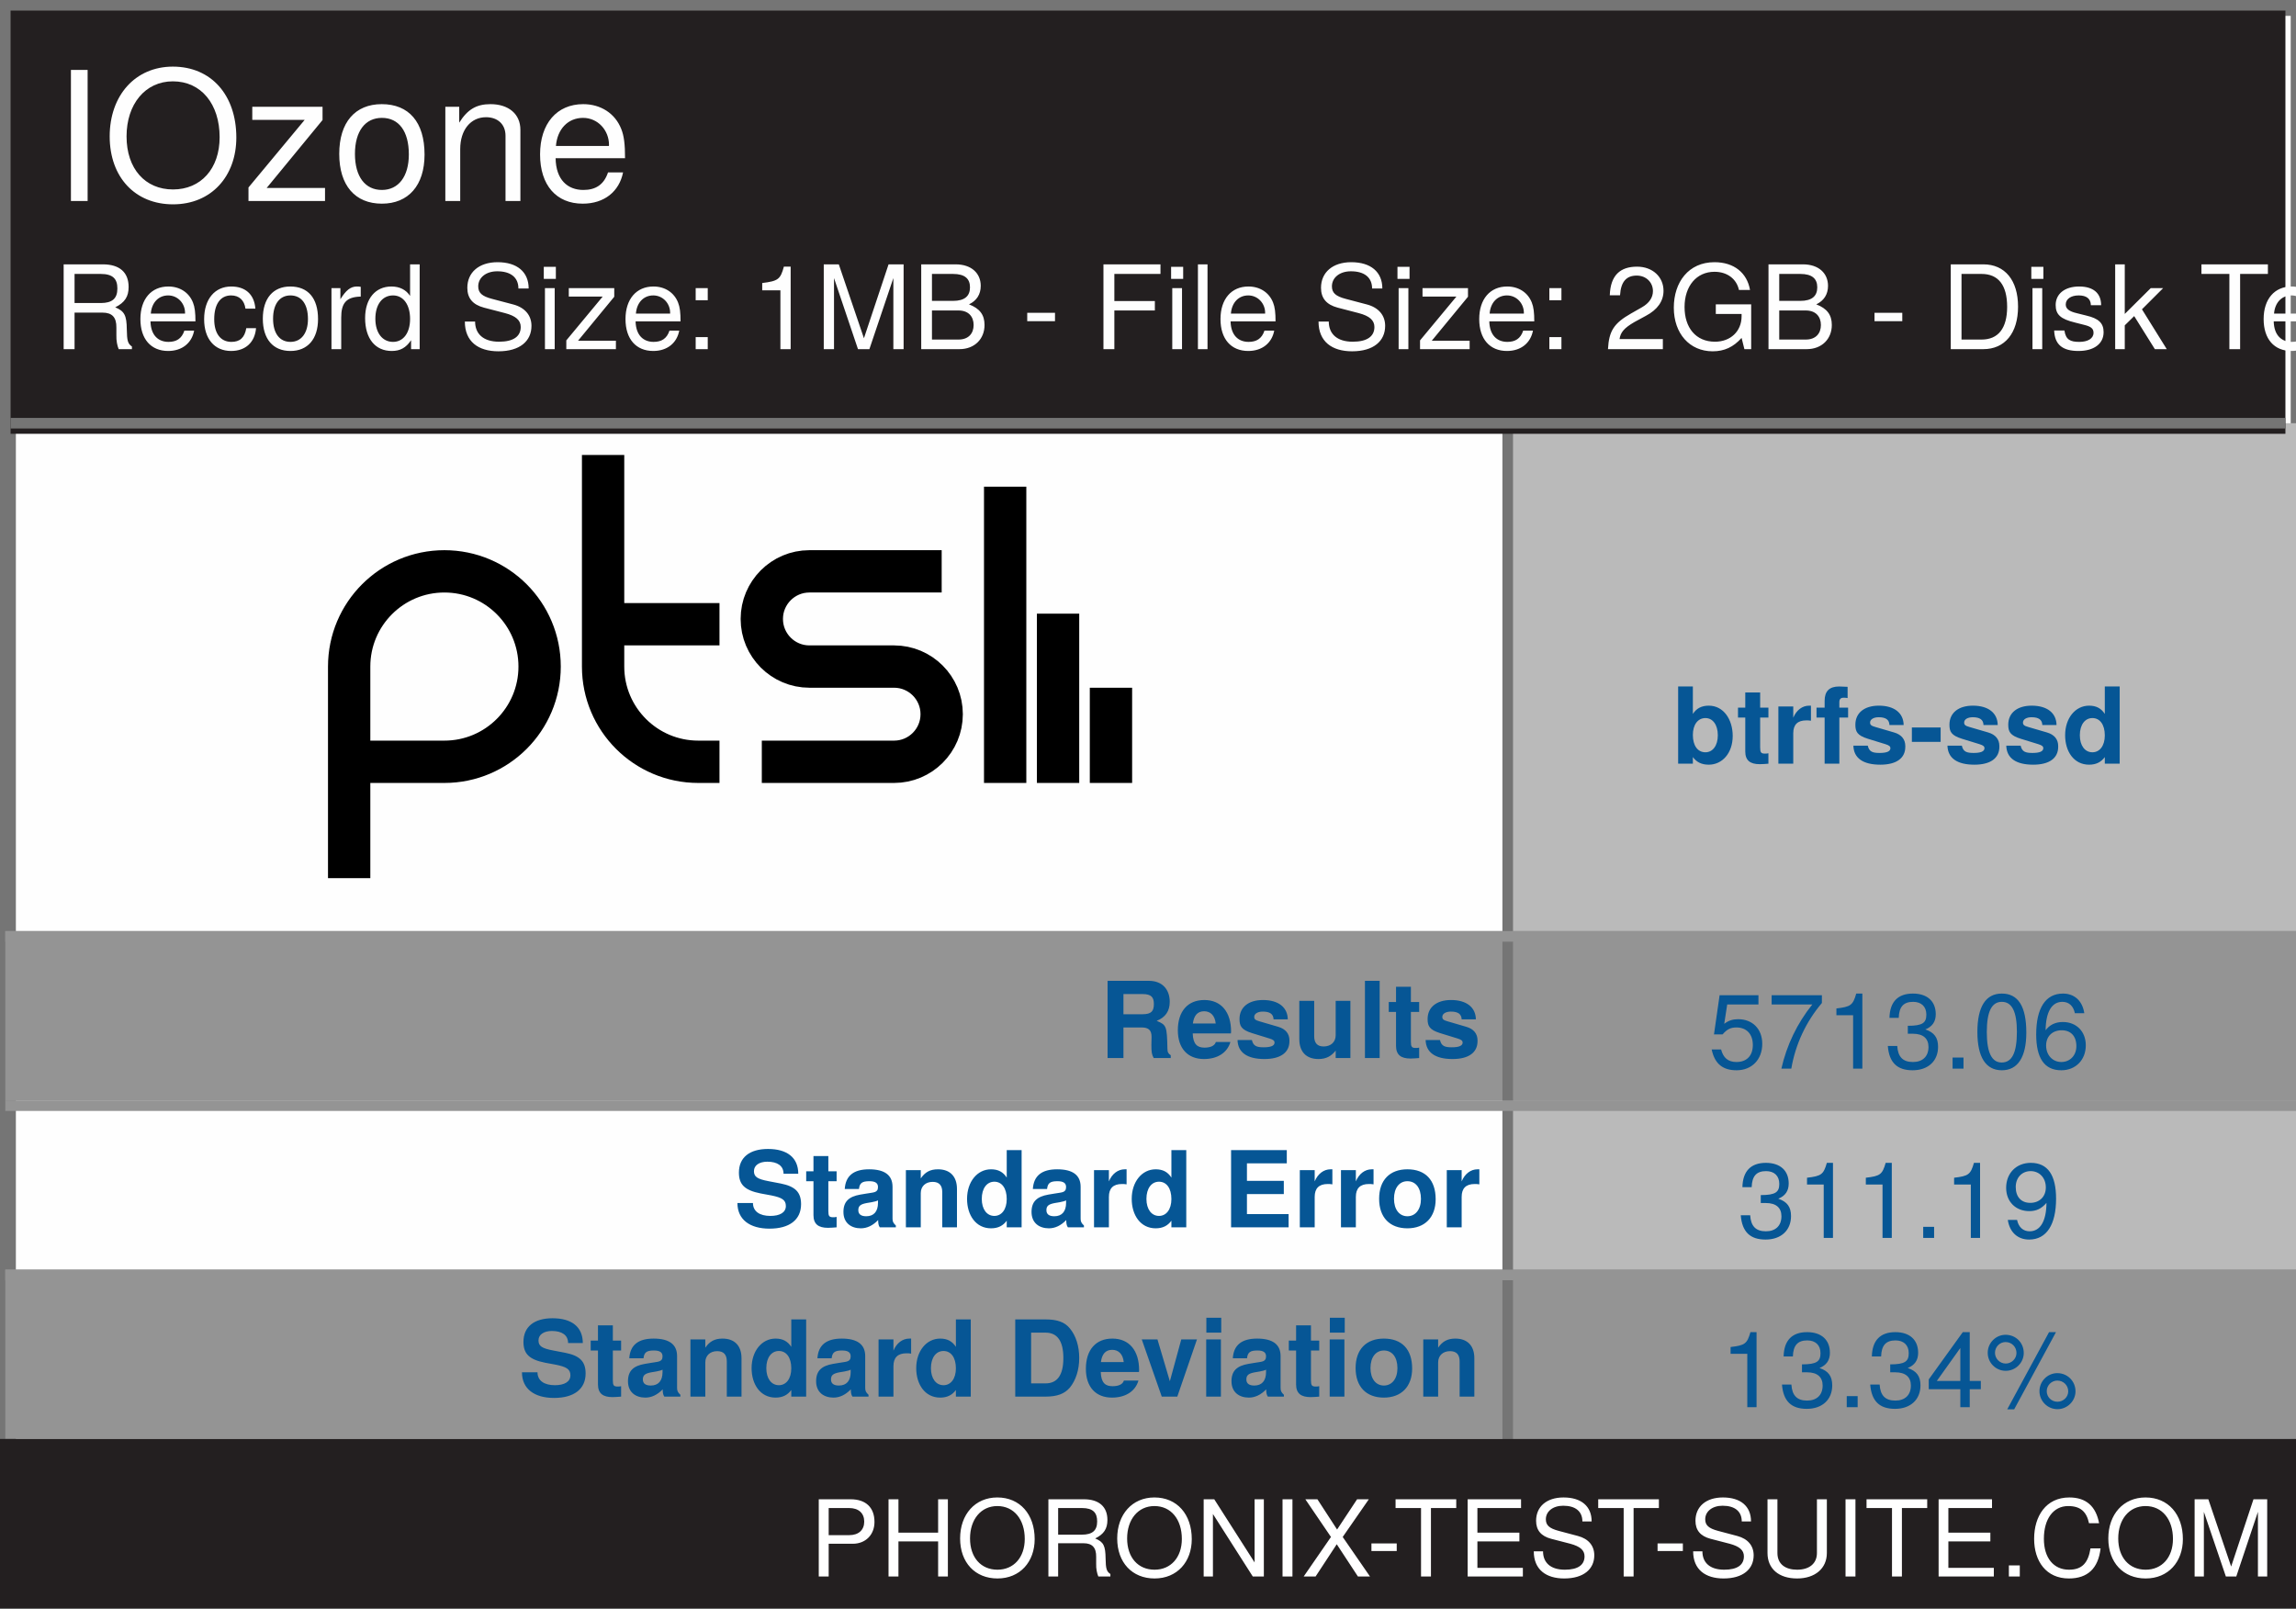
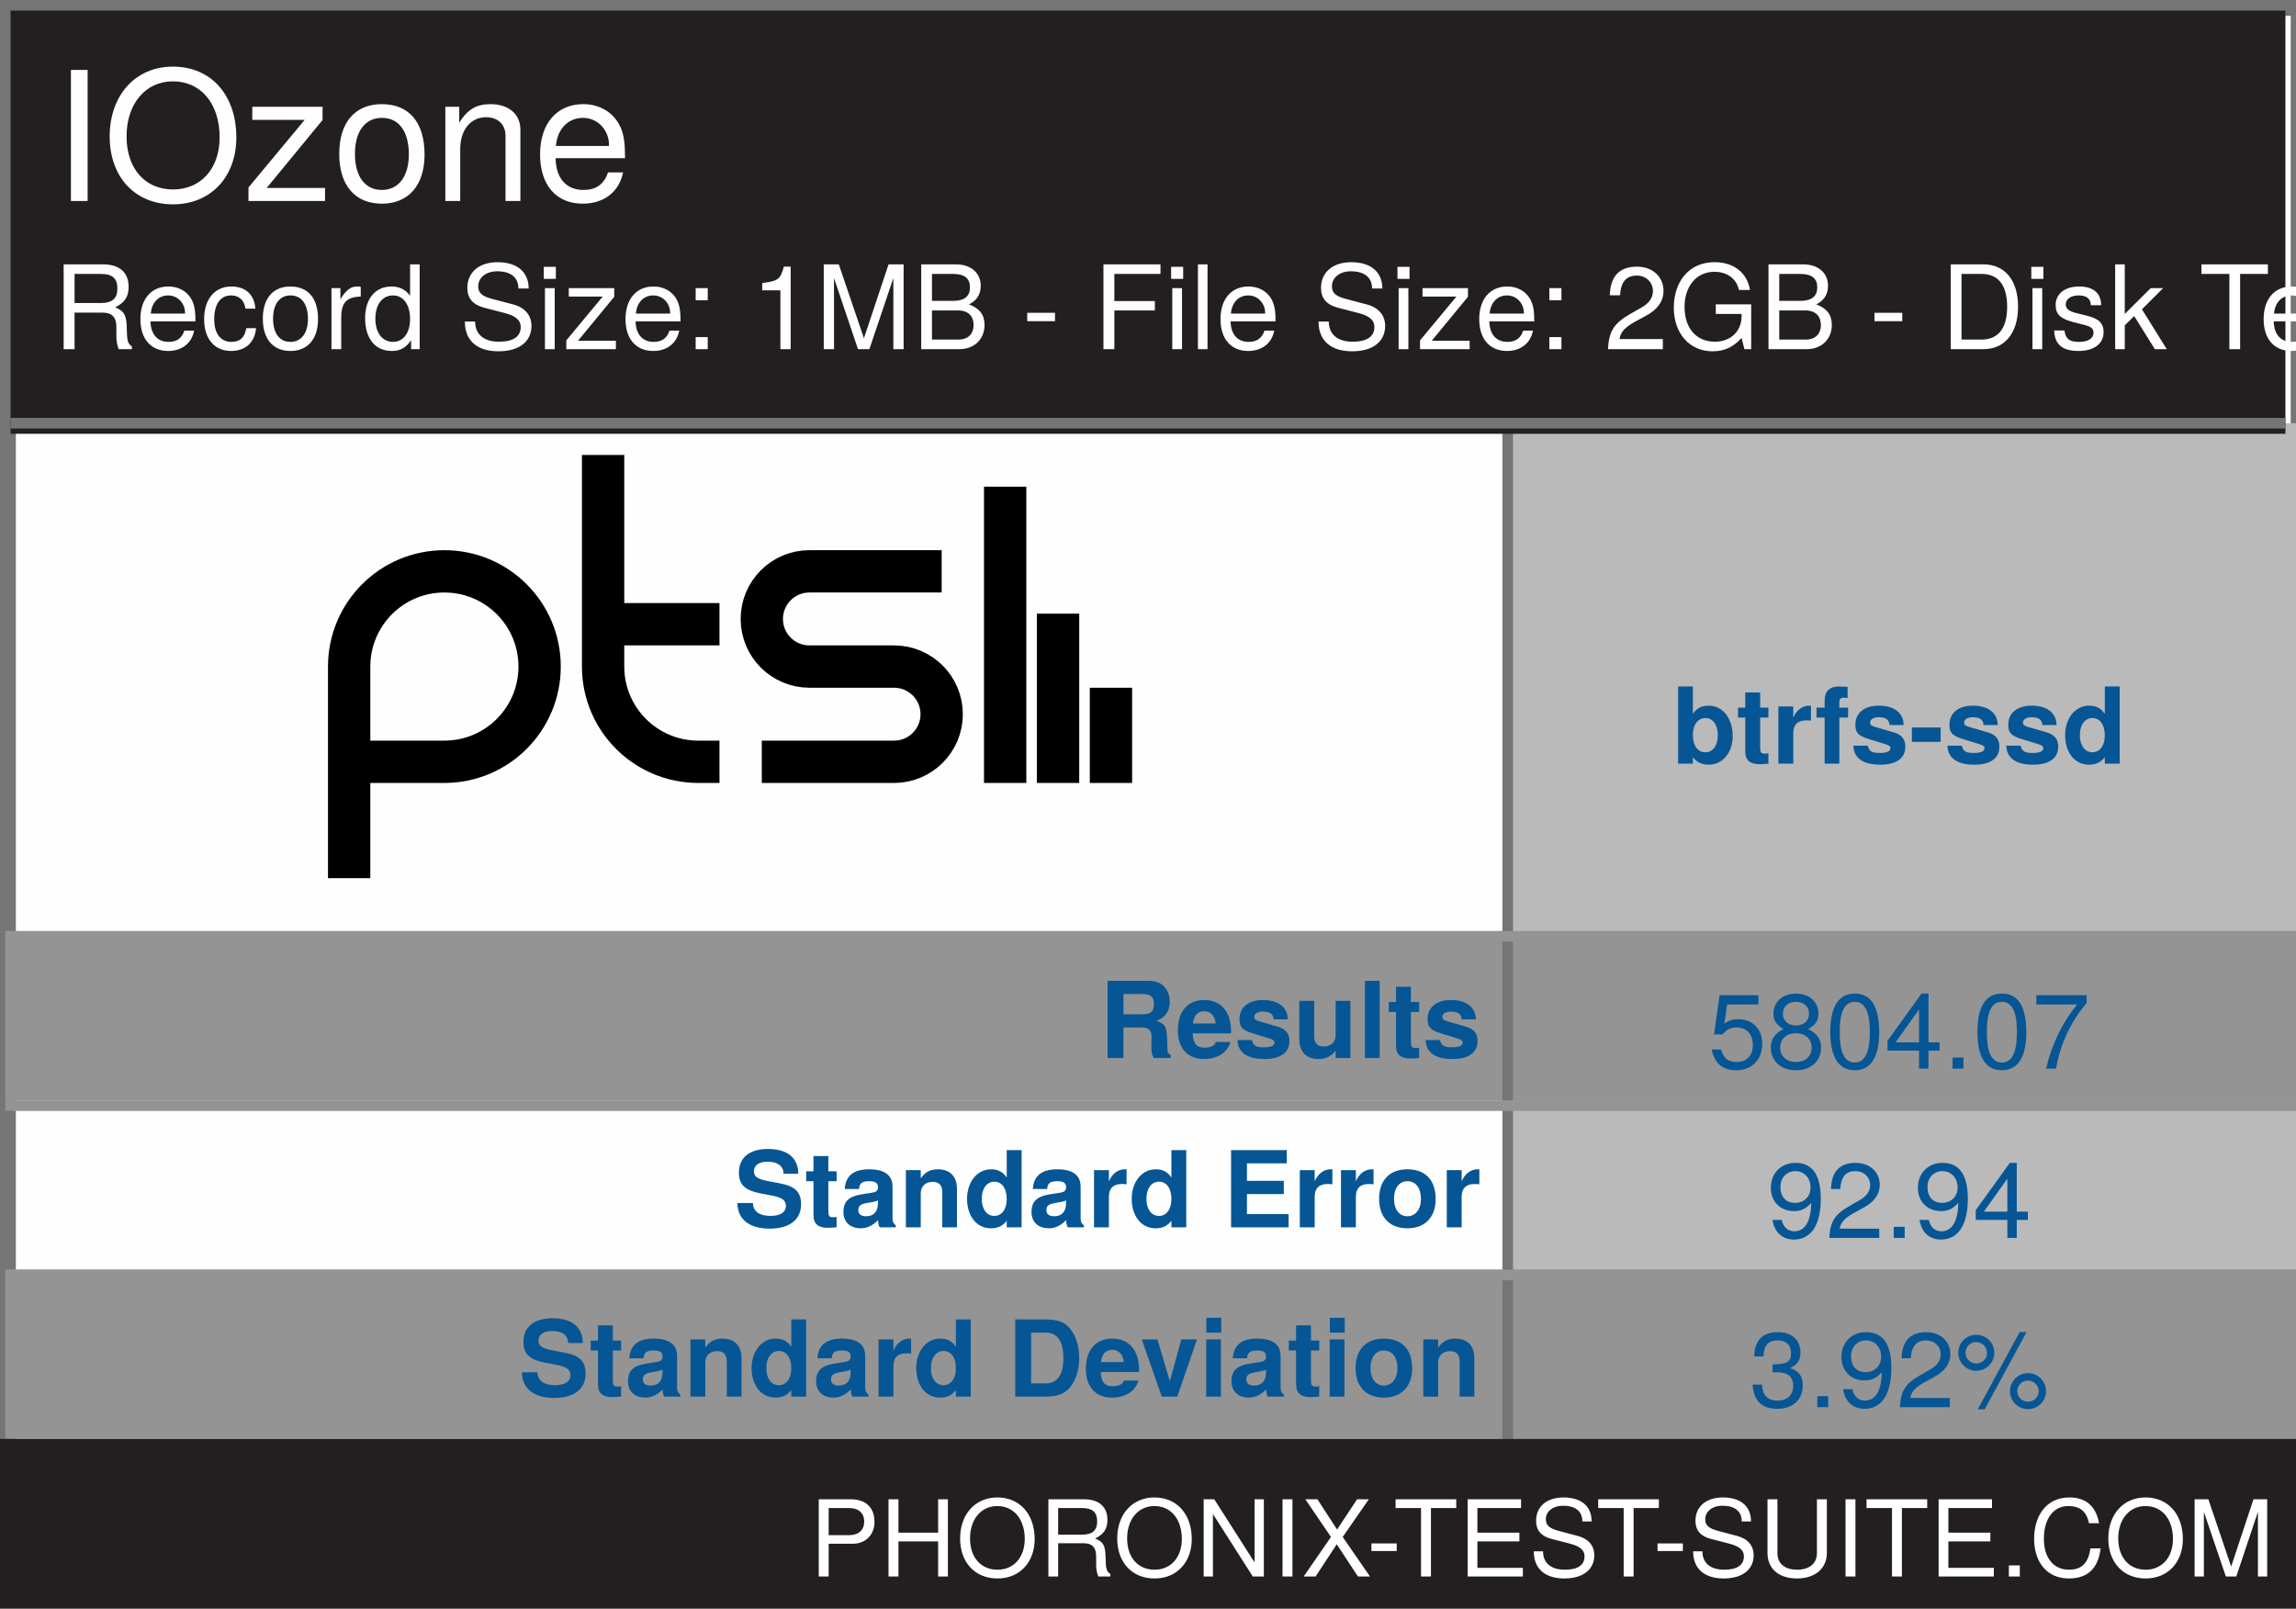
<svg xmlns="http://www.w3.org/2000/svg" xmlns:xlink="http://www.w3.org/1999/xlink" version="1.1" font-family="sans-serif, droid-sans, helvetica, verdana, tahoma" viewbox="0 0 217 152" width="217" height="152" preserveAspectRatio="xMinYMin meet">
  <rect x="0" y="0" width="217" height="152" fill="#FEFEFE" stroke="#757575" stroke-width="2" />
  <rect x="1" y="1" width="216" height="151" fill="#FEFEFE" stroke="#757575" stroke-width="1" />
  <path d="m74 22v9m-5-16v16m-5-28v28m-23-2h12.5c2.485 0 4.5-2.015 4.5-4.5s-2.015-4.5-4.5-4.5h-8c-2.485 0-4.5-2.015-4.5-4.5s2.015-4.5 4.5-4.5h12.5m-21 5h-11m11 13h-2c-4.971 0-9-4.029-9-9v-20m-24 40v-20c0-4.971 4.029-9 9-9 4.971 0 9 4.029 9 9s-4.029 9-9 9h-9" stroke="#000000" stroke-width="4" fill="none" transform="translate(31,43)" />
  <line x1="142" y1="88" x2="217" y2="88" stroke="#BABABA" stroke-width="96" stroke-dasharray="75,75" />
  <line x1="109" y1="88" x2="109" y2="136" stroke="#949494" stroke-width="217" stroke-dasharray="16,16" />
  <line x1="142" y1="88" x2="217" y2="88" stroke="#757575" stroke-width="96" stroke-dasharray="1,74" />
  <rect x="1" y="1" width="215" height="40" fill="#231f20" />
  <text x="5" y="19" font-size="17" fill="#FEFEFE" text-anchor="start">IOzone</text>
  <text x="5" y="33" font-size="11" fill="#FEFEFE" text-anchor="start">Record Size: 1MB - File Size: 2GB - Disk Test: Read Performance</text>
  <line x1="1" y1="40" x2="216" y2="40" stroke="#757575" stroke-width="1" />
  <g font-size="10" font-weight="bold" text-anchor="end" fill="#065695">
    <text x="140" y="100" fill="#065695">Results</text>
    <text x="140" y="116" fill="#065695">Standard Error</text>
    <text x="140" y="132" fill="#065695">Standard Deviation</text>
  </g>
  <g font-size="10" fill="#065695" font-weight="bold" text-anchor="middle" dominant-baseline="text-before-edge">
    <text x="179.5" y="64">btrfs-ssd</text>
  </g>
  <g />
  <g text-anchor="middle" font-size="10">
-     <text x="179.5" y="101" fill="#065695" xlink:title="STD Dev: 13.34%;  STD Error: 311.19">5713.06</text>
-     <text x="179.5" y="117" fill="#065695">311.19</text>
-     <text x="179.5" y="133" fill="#065695">13.34%</text>
+     <text x="179.5" y="101" fill="#065695" xlink:title="STD Dev: 3.92%;  STD Error: 92.94">5804.07</text>
+     <text x="179.5" y="117" fill="#065695">92.94</text>
+     <text x="179.5" y="133" fill="#065695">3.92%</text>
  </g>
  <line x1="109" y1="88" x2="109" y2="136" stroke="#949494" stroke-width="217" stroke-dasharray="1,15" />
  <rect x="0" y="136" width="217" height="16" fill="#231f20" />
  <a xlink:href="http://www.phoronix-test-suite.com/" xlink:show="new">
    <text x="215" y="149" font-size="10" fill="#FFFFFF" text-anchor="end" xlink:show="new">PHORONIX-TEST-SUITE.COM</text>
  </a>
</svg>
